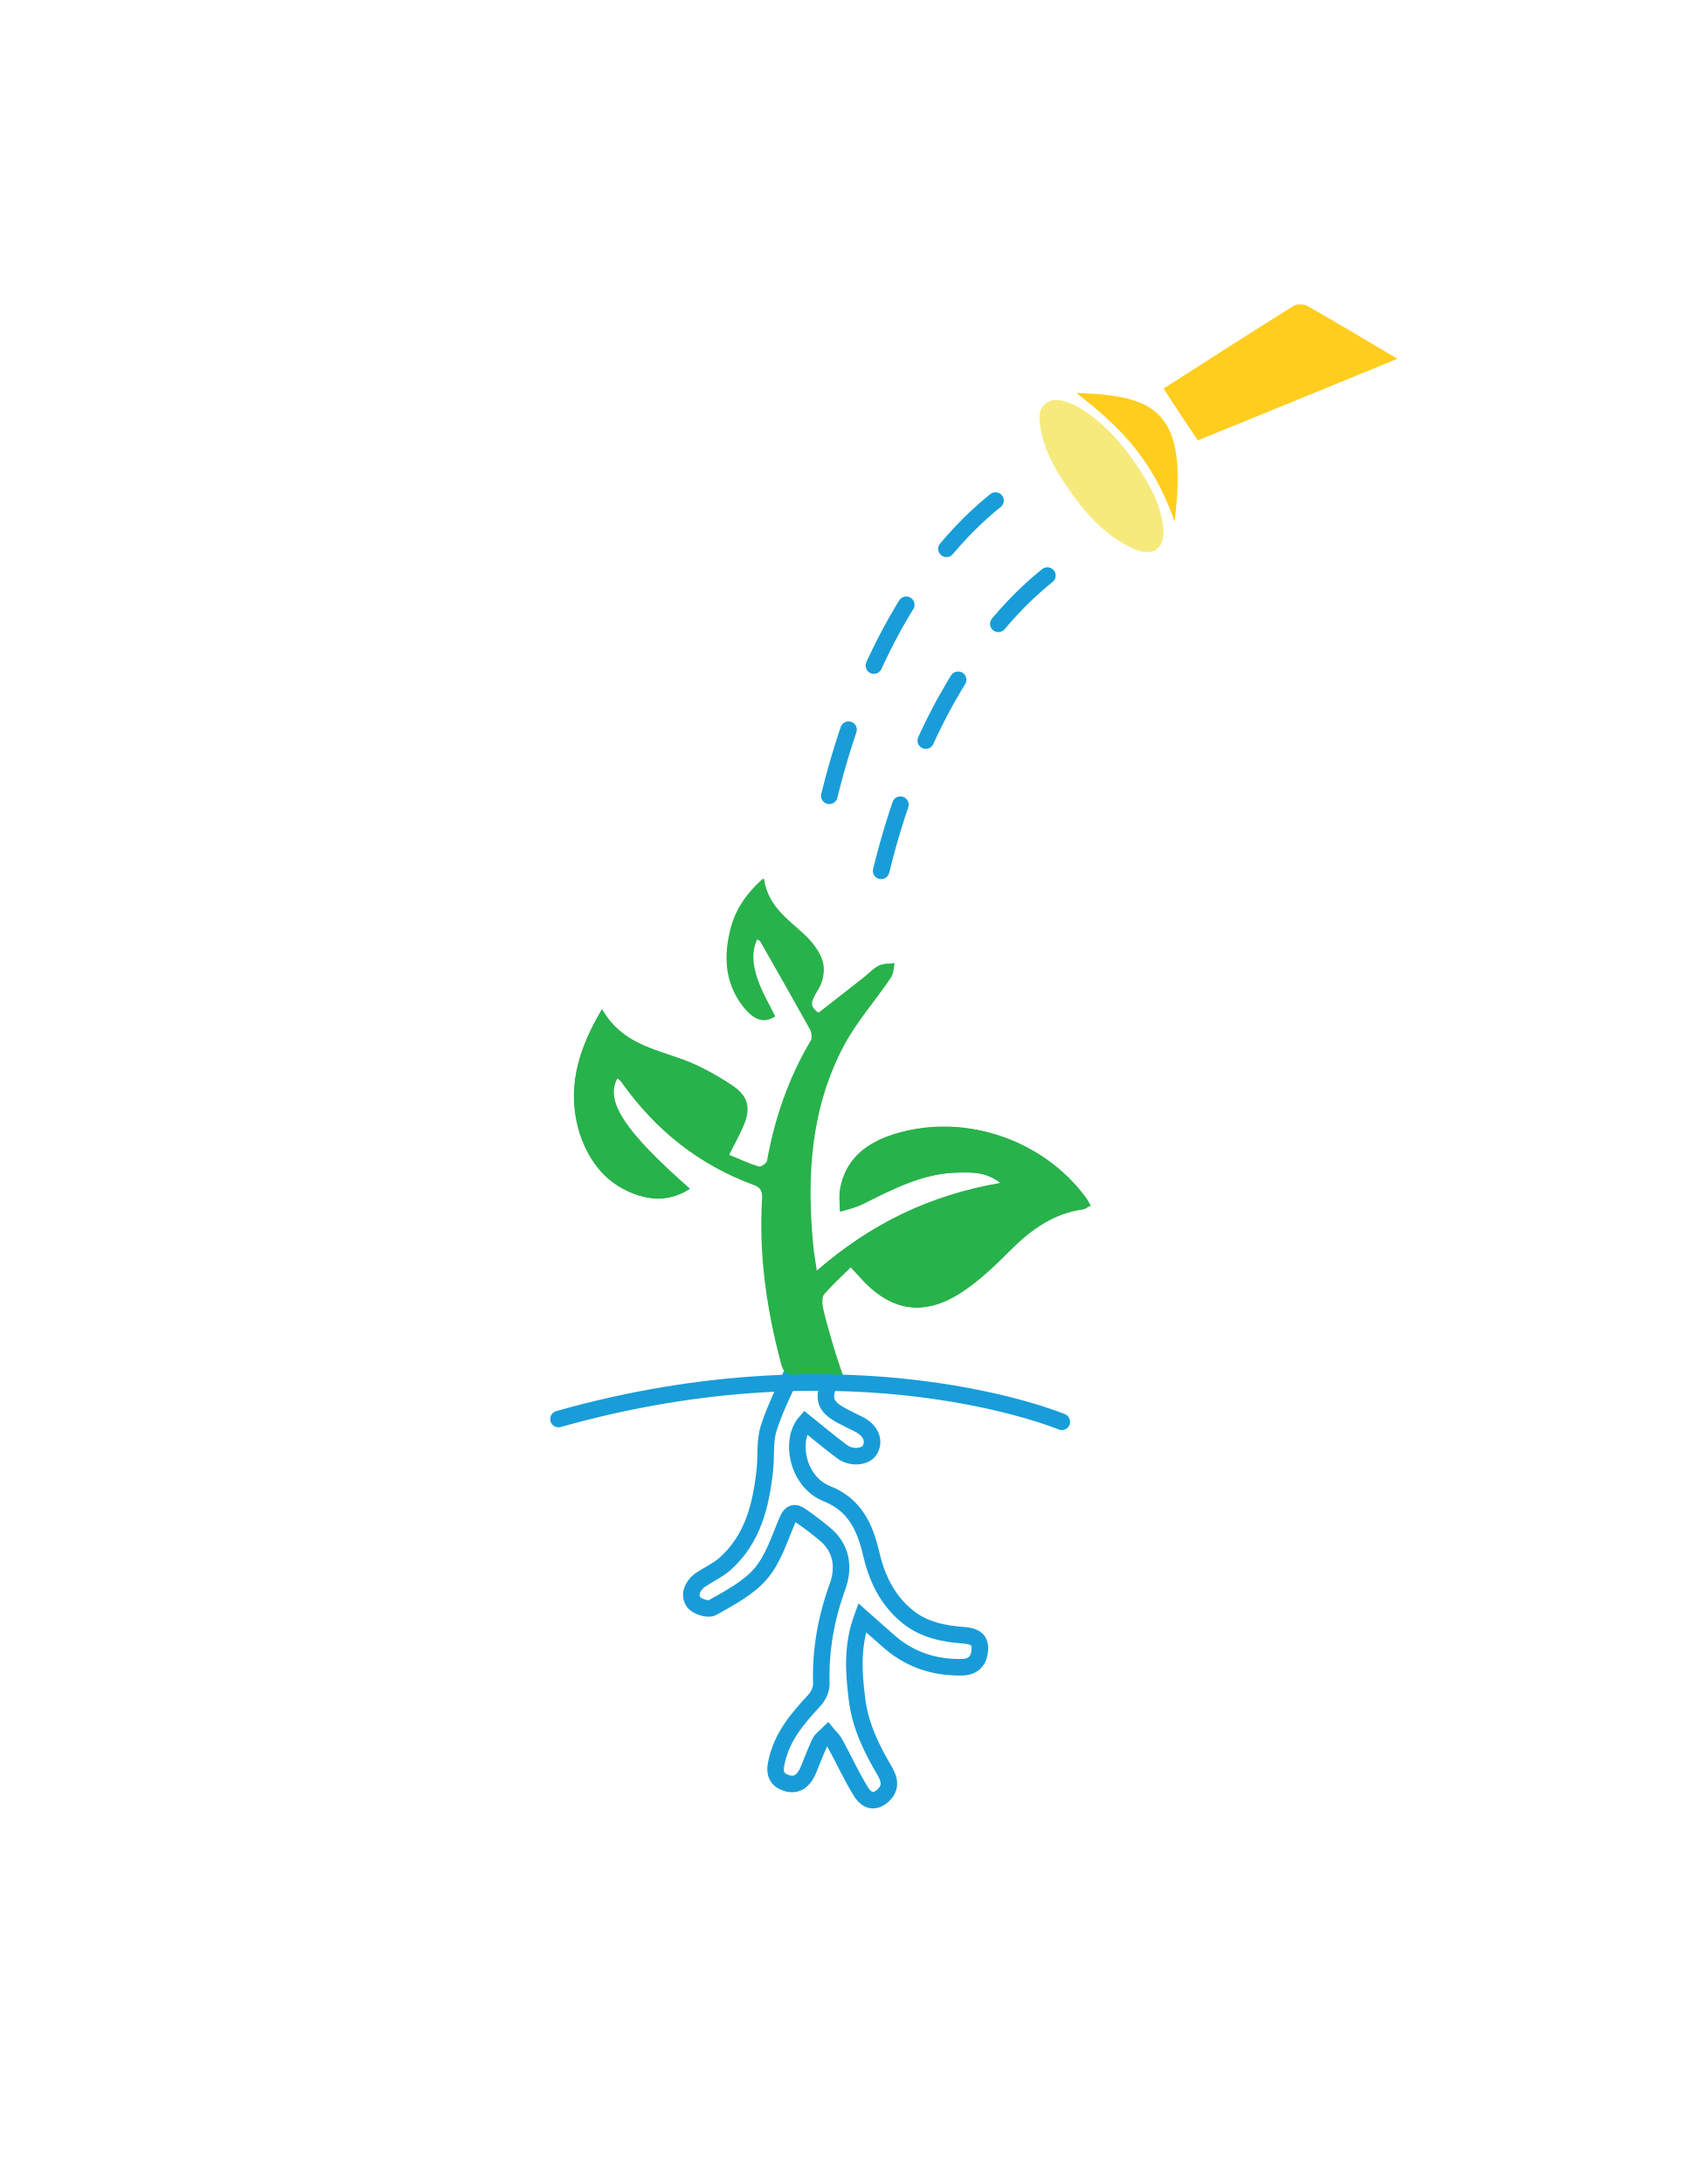
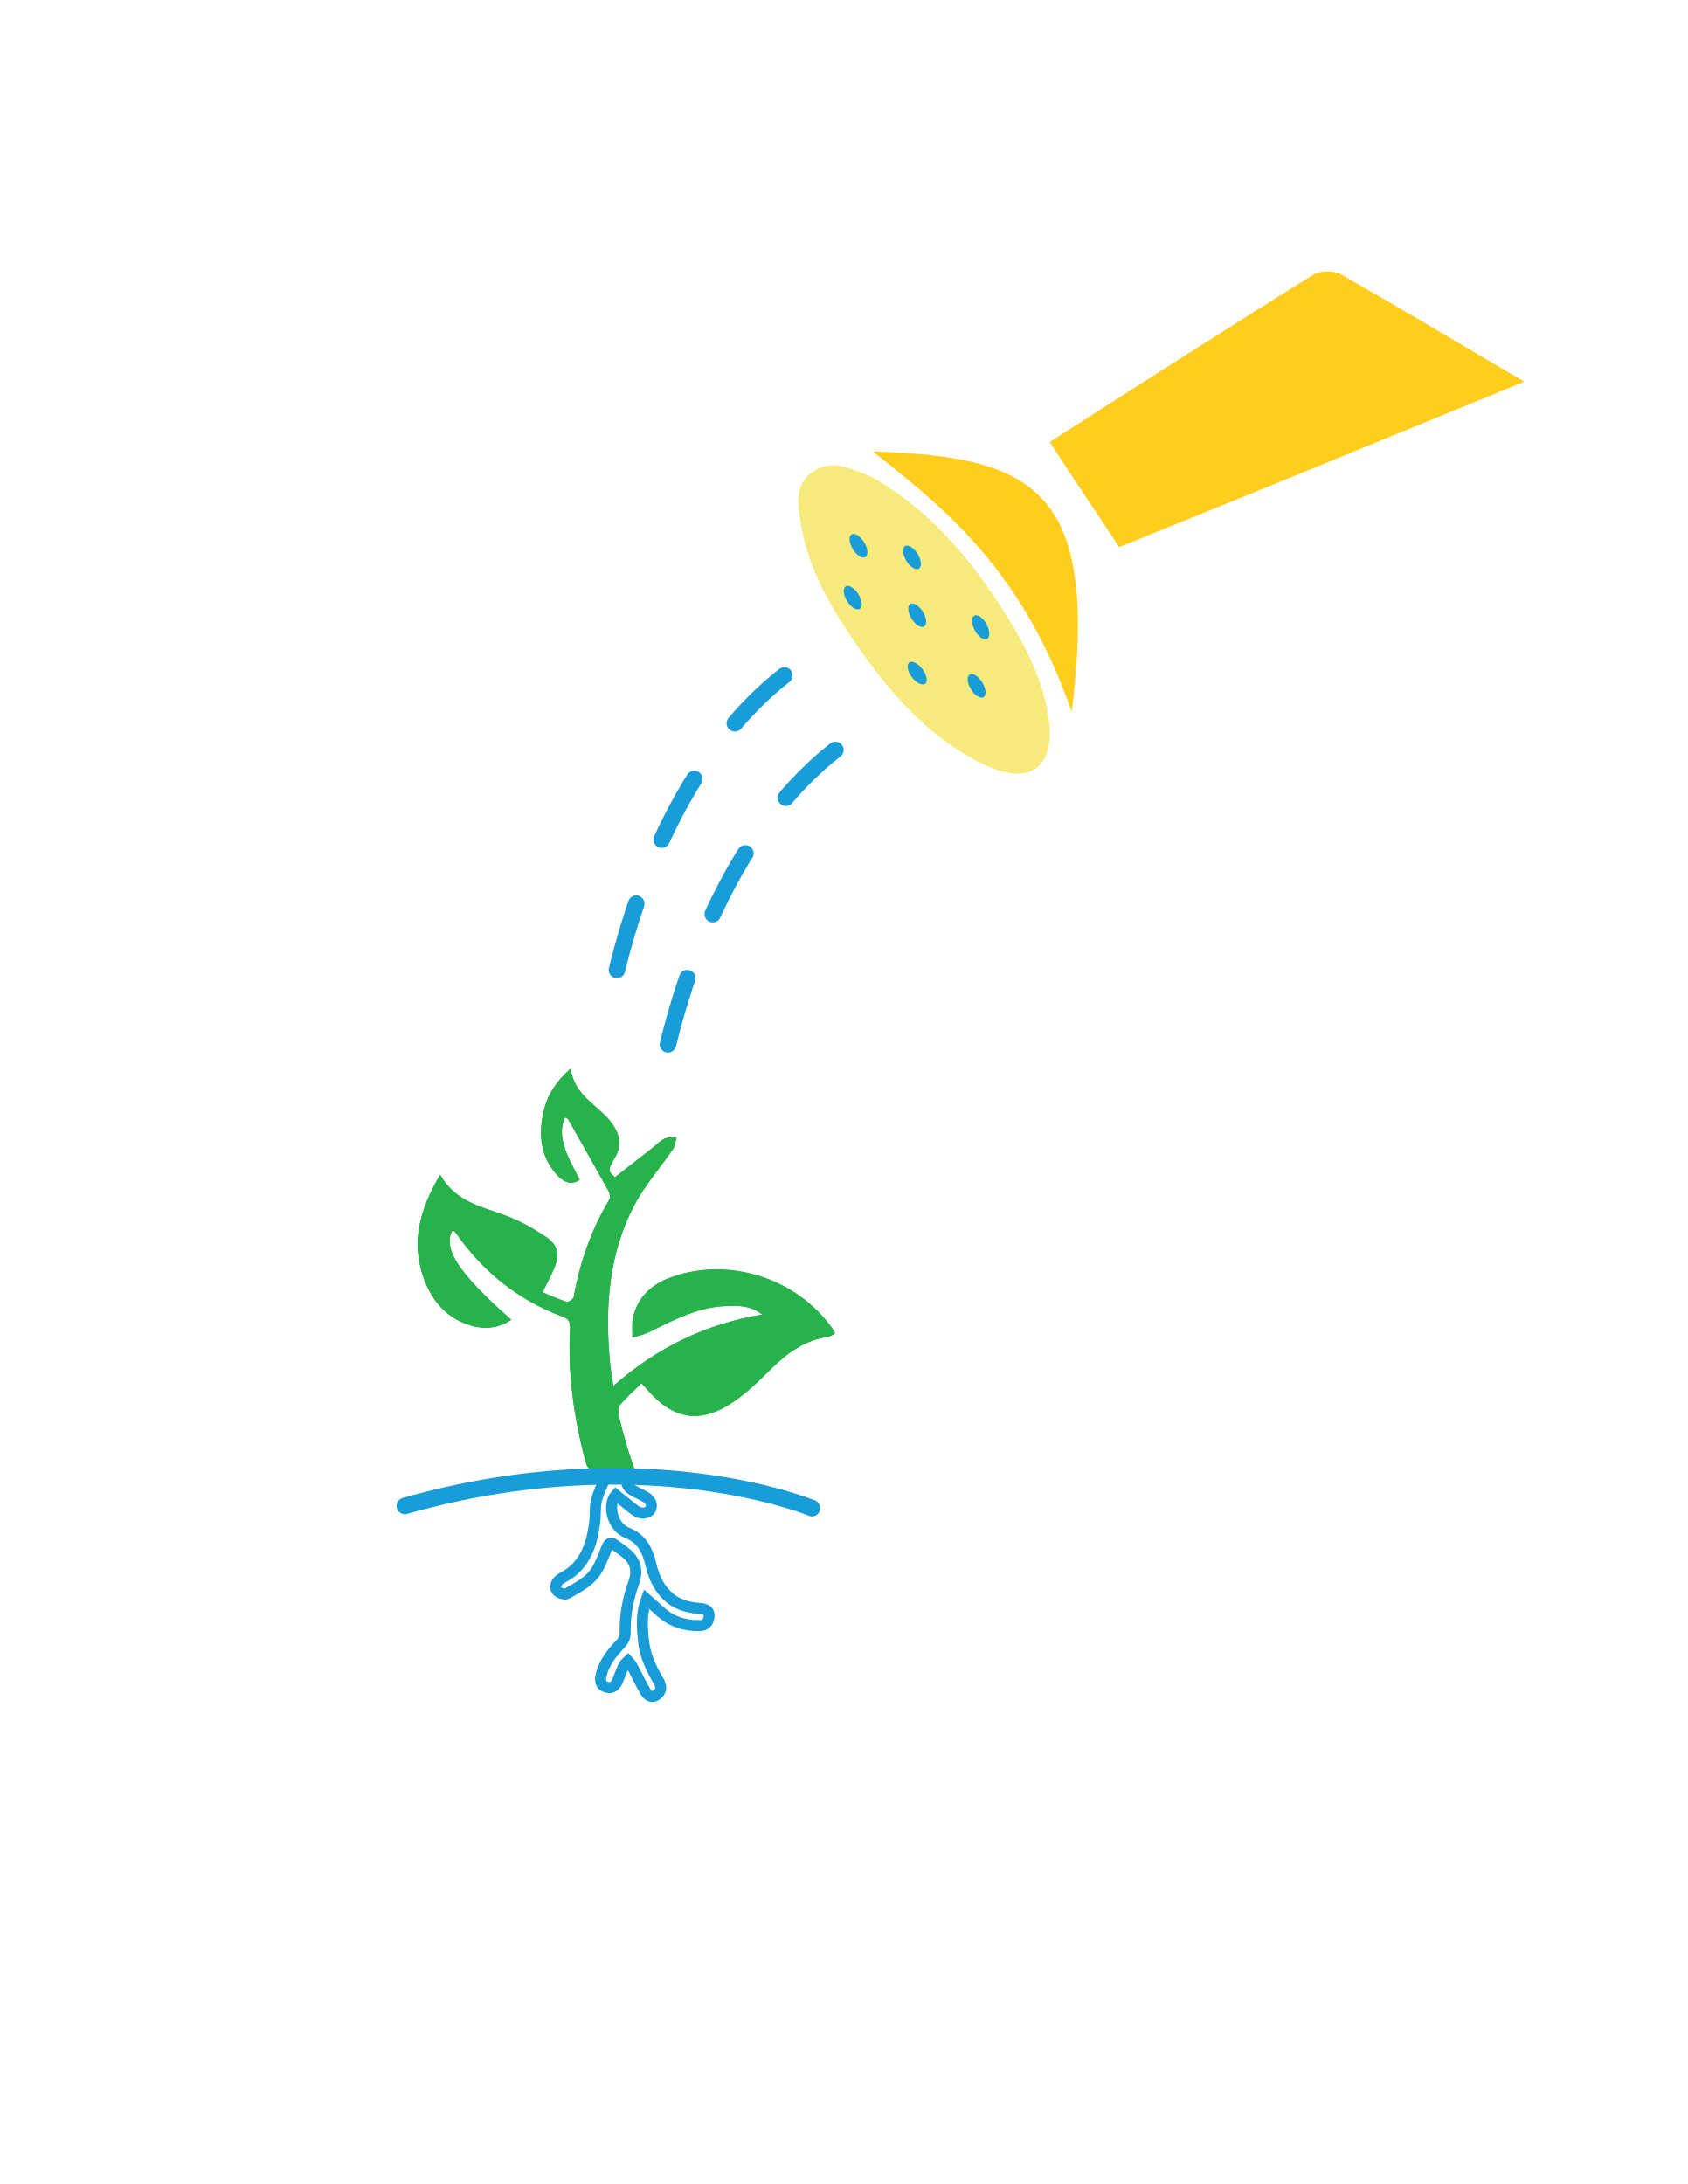
- <svg xmlns="http://www.w3.org/2000/svg" version="1.1" id="Layer_1" x="0px" y="0px" viewBox="0 0 612 792" enable-background="new 0 0 612 792" xml:space="preserve">
-   <g>
-     <path fill="none" stroke="#189CD8" stroke-width="6" stroke-linecap="round" stroke-miterlimit="10" d="M300.7,501.3   c-3.9,9.2,1.9,10.7,10.7,15.2c4.2,2.1,5.9,5.8,4.1,9.1c-1.4,2.8-6.8,3.4-10.2,0.8c-4.6-3.4-8.8-7-13.3-10.6   c-5.6,6.4-3.1,21.5,7.9,25.9c9.9,3.9,13.7,12,15.9,21.4c2.1,9.1,5.8,17,13.1,23c5.9,4.9,13.2,6.4,20.6,6.9c3.6,0.3,6,1.4,5.8,5.1   c-0.2,3.9-2.2,6.5-6.6,6.5c-10.5,0.2-19.6-3.1-27.2-10.1c-2.8-2.4-5.5-4.9-8.9-7.9c-3.7,10.2-3.1,19.7-1.9,29.2   c1.1,9.9,5.4,18.5,10.3,26.8c2.1,3.8,1.7,6.6-1.5,9.1c-3.4,2.5-6,0.3-7.4-2.1c-3.5-5.7-6.2-11.7-9.4-17.5c-0.6-1.2-1.7-2.1-2.6-3.2   c-1,1-2.3,1.8-2.9,3.1c-1.5,3.3-2.8,6.7-4.2,10.1c-1.5,3.5-4,5.7-7.8,4.5c-3.3-1-4.6-3.3-3.7-7.3c1.9-9.4,7.6-16,13.8-22.7   c1.5-1.6,2.7-4.3,2.5-6.4c-0.3-11.8,1.7-23.3,5.8-34.6c2.6-7.1,1.7-14.1-4.5-19.3c-2.9-2.4-5.9-4.7-9-6.8c-1.9-1.3-3.4-1-4.5,1.6   c-2.9,6.6-5.1,14.1-9.7,19.5c-4.5,5.3-11.4,8.9-17.6,12.4c-1.5,0.9-5.5-0.4-6.7-1.9c-1.9-2.5-0.7-5.8,2-7.9c3-2.1,6.4-3.6,9.1-5.9   c10.2-9,13.2-21.2,14.6-34c0.6-5.1-0.1-10.5,1.4-15.3c2.5-7.9,6.4-15.2,9.7-22.7c1.2-2.9,2.3-5.6,3.6-8.6c-1.1-0.3-1.5-0.6-1.6-0.5   " />
-   </g>
-   <g id="Mv3MGU.tif_1_">
+ <svg xmlns="http://www.w3.org/2000/svg" version="1.1" id="Layer_1" x="0px" y="0px" viewBox="1905.8 0 612 792" enable-background="new 1905.8 0 612 792" xml:space="preserve">
+   <path fill="#FFCD1E" d="M2311.6,198.4c-8.9-13.4-16.8-25.2-25.2-38.1c32.3-20.7,63.9-41,95.8-60.8c2.3-1.4,7-1.4,9.5-0.2  c22.5,12.8,44.7,26.1,66.8,39.1C2411.5,157.7,2362.1,178,2311.6,198.4z" />
+   <path fill="#FFCD1E" d="M2222.2,163.7c58.3,1.9,82.3,13.2,72.2,94.5C2277.5,209.6,2252,186.9,2222.2,163.7z" />
+   <g id="Sti8BZ_4_">
    <g>
-       <path fill="#28B24B" d="M218.3,366c-9.2,15.3-13,29.9-7.7,45.6c3.2,9.4,8.9,17,18.3,20.9c7.1,3,14.3,3.2,21.3-1.4    c-23.6-20.7-30.8-31.7-26.4-39.9c0.3,0.1,0.7,0.1,0.9,0.3c0.5,0.4,0.9,0.9,1.2,1.4c12.1,17.1,27.8,29.6,47.5,36.8    c2.9,1,3.3,2.7,3.2,5.4c-1.1,20.2,1.7,40,6.9,59.5c0.3,1.2,1.1,3.1,2,3.4c6.9,2.2,14.1,4.1,22.1,6.4c-2.1-6.2-3.8-10.9-5.2-15.5    c-1.4-4.9-2.9-9.8-4-14.7c-0.3-1.5-0.4-3.8,0.4-4.8c3-3.5,6.3-6.5,9.8-9.9c1.4,1.6,2.4,2.7,3.4,3.7c10.5,11.9,22.1,14.5,35.7,6.1    c6.9-4.3,13-10.2,18.8-16c7.4-7.4,15.5-13.2,26.1-14.7c0.9-0.1,1.8-0.9,2.9-1.4c-0.6-1-0.9-1.7-1.3-2.3    c-16-22.4-46.5-32-72.2-22.7c-8.7,3.2-15.1,8.9-17,18.4c-0.6,2.9-0.1,5.9-0.2,8.8c2.5-0.8,5.3-1.4,7.8-2.6    c11.1-5.5,22.1-11.4,35-11.6c4.9-0.1,10-0.4,15.4,3.8c-25.7,4.4-47.3,15-66.8,32c-0.6-4.4-1.2-7.3-1.4-10.3    c-2.3-24.8-0.7-49.1,11.2-71.5c4.7-8.8,11.4-16.3,17-24.6c1-1.4,1-3.5,1.4-5.3c-1.8,0.3-4,0.1-5.5,0.9c-2.2,1.1-4,3.2-6,4.7    c-5.3,4.1-10.5,8.3-16,12.5c-3.4-2.7-3.2-3.6,0.1-9.1c1.4-2.4,2.1-6.1,1.5-8.9c-0.7-3.3-2.9-6.4-5.2-8.9    c-6.1-6.4-14.7-10.8-16.3-21.9c-6.7,5.9-10.5,12-12.1,19.3c-2.3,10.2-1.5,20,5.8,28.3c2.7,3,5.9,5.2,10.4,2.4    c-2.3-4.7-4.9-9-6.4-13.6c-1.6-4.6-2.4-9.6-0.1-14.5c0.8,0.5,1.2,0.5,1.3,0.8c6.1,10.7,12.2,21.4,18.2,32.2c0.6,1,0.8,2.9,0.2,3.8    c-8.2,13.5-13.2,28.2-15.9,43.7c-0.2,0.9-2.2,2.3-3.1,2.1c-3.6-1.1-7-2.7-10.9-4.3c1.9-3.9,3.7-7,5.1-10.3c2.9-6.6,1.9-11-4-14.9    c-5.5-3.7-11.4-6.9-17.6-9.3C236.8,380.3,225.2,378.2,218.3,366z" />
-       <path fill="#28B24B" d="M218.3,366c6.9,12.2,18.6,14.3,29.3,18.3c6.2,2.2,12.1,5.6,17.6,9.3c6,4,6.8,8.3,4,14.9    c-1.4,3.4-3.2,6.5-5.1,10.3c3.9,1.5,7.2,3.2,10.9,4.3c0.8,0.2,2.9-1.2,3.1-2.1c2.8-15.5,7.8-30.1,15.9-43.7    c0.5-0.9,0.3-2.8-0.2-3.8c-6-10.8-12.1-21.5-18.2-32.2c-0.1-0.2-0.5-0.3-1.3-0.8c-2.3,4.9-1.5,9.9,0.1,14.5    c1.6,4.6,4.2,8.9,6.4,13.6c-4.4,2.8-7.8,0.5-10.4-2.4c-7.2-8.3-8.2-18.1-5.8-28.3c1.6-7.2,5.4-13.4,12.1-19.3    c1.6,11.1,10.2,15.5,16.3,21.9c2.3,2.4,4.5,5.7,5.2,8.9c0.6,2.8,0,6.4-1.5,8.9c-3.3,5.5-3.5,6.3-0.1,9.1c5.5-4.3,10.8-8.4,16-12.5    c2-1.5,3.8-3.6,6-4.7c1.5-0.8,3.7-0.6,5.5-0.9c-0.5,1.7-0.5,3.9-1.4,5.3c-5.6,8.3-12.3,15.9-17,24.6    c-11.9,22.4-13.6,46.7-11.2,71.5c0.3,3,0.8,5.9,1.4,10.3c19.6-17.1,41.1-27.6,66.8-32c-5.4-4.2-10.5-3.8-15.4-3.8    c-12.9,0.2-23.9,6.1-35,11.6c-2.4,1.2-5.2,1.7-7.8,2.5c0-3-0.4-6,0.2-8.8c1.9-9.5,8.4-15.2,17-18.4c25.8-9.4,56.2,0.3,72.2,22.7    c0.4,0.6,0.7,1.3,1.3,2.3c-1.1,0.6-1.9,1.3-2.9,1.4c-10.6,1.5-18.7,7.2-26.1,14.7c-5.8,5.8-11.8,11.7-18.8,16    c-13.6,8.3-25.2,5.8-35.7-6.1c-0.9-1-1.9-2-3.4-3.7c-3.5,3.4-6.8,6.4-9.8,9.9c-0.9,1-0.8,3.3-0.4,4.8c1.1,4.9,2.5,9.9,4,14.7    c1.4,4.7,3.1,9.3,5.2,15.5c-8.1-2.2-15.2-4.2-22.1-6.4c-0.9-0.3-1.7-2.1-2-3.4c-5.2-19.5-8.1-39.3-6.9-59.5    c0.2-2.8-0.3-4.4-3.2-5.4c-19.7-7.3-35.4-19.8-47.5-36.8c-0.4-0.5-0.8-1-1.2-1.4c-0.2-0.2-0.6-0.2-0.9-0.3    c-4.4,8.1,2.9,19.1,26.4,39.9c-7,4.6-14.2,4.4-21.3,1.4c-9.4-3.9-15.1-11.6-18.3-20.9C205.3,395.9,209.1,381.4,218.3,366z" />
+       <path fill="#F6EA7C" d="M2221.6,172.8c20.3,11.2,36.4,29.8,49.6,51.1c7,11.4,13,23.4,14.9,37c2.3,17-6.6,24-22.1,17    c-22.5-10.3-37.6-29-51.1-49.2c-7.9-12-14.5-24.8-16.8-39.1c-1-6.4-2.3-13.7,4.1-18.4C2206.7,166.6,2213.1,169.3,2221.6,172.8z" />
    </g>
  </g>
-   <path fill="none" stroke="#189CD8" stroke-width="2" stroke-linecap="round" stroke-miterlimit="10" stroke-dasharray="2,12" d="  M327.8,284.4" />
-   <path fill="none" stroke="#189CD8" stroke-width="2" stroke-linecap="round" stroke-miterlimit="10" stroke-dasharray="2,12" d="  M303.4,312.2" />
-   <path fill="none" stroke="#189DD8" stroke-width="6" stroke-linecap="round" stroke-linejoin="round" stroke-miterlimit="10" stroke-dasharray="25,25" d="  M300.7,288.6c22.8-92.6,72.7-115.3,72.7-115.3" />
-   <path fill="none" stroke="#189DD8" stroke-width="2" stroke-linecap="round" stroke-linejoin="round" stroke-miterlimit="10" stroke-dasharray="7,7" d="  M325.8,319.7" />
-   <path fill="none" stroke="#189DD8" stroke-width="6" stroke-linecap="round" stroke-linejoin="round" stroke-miterlimit="10" stroke-dasharray="25,25" d="  M319.5,315.8c22.8-92.6,72.7-115.3,72.7-115.3" />
  <g>
+     <path fill="none" stroke="#189CD8" stroke-width="4" stroke-linecap="round" stroke-miterlimit="10" d="M2133.7,534.5   c-2.1,4.9,1,5.7,5.7,8.1c2.2,1.1,3.2,3.1,2.2,4.8c-0.8,1.5-3.6,1.8-5.4,0.4c-2.5-1.8-4.7-3.8-7.1-5.7c-3,3.4-1.6,11.5,4.2,13.8   c5.3,2.1,7.3,6.4,8.5,11.4c1.1,4.8,3.1,9.1,7,12.3c3.2,2.6,7,3.4,11,3.7c1.9,0.2,3.2,0.8,3.1,2.7c-0.1,2.1-1.2,3.5-3.5,3.5   c-5.6,0.1-10.5-1.6-14.5-5.4c-1.5-1.3-2.9-2.6-4.7-4.2c-2,5.4-1.6,10.5-1,15.6c0.6,5.3,2.9,9.9,5.5,14.3c1.1,2,0.9,3.5-0.8,4.8   c-1.8,1.4-3.2,0.2-4-1.1c-1.9-3.1-3.3-6.3-5-9.4c-0.3-0.7-0.9-1.1-1.4-1.7c-0.5,0.5-1.3,1-1.5,1.6c-0.8,1.7-1.5,3.6-2.2,5.4   c-0.8,1.9-2.1,3.1-4.1,2.4c-1.7-0.5-2.5-1.7-2-3.9c1-5,4.1-8.6,7.4-12.1c0.8-0.9,1.4-2.3,1.4-3.4c-0.2-6.3,0.9-12.4,3.1-18.5   c1.4-3.8,0.9-7.5-2.4-10.3c-1.5-1.3-3.2-2.5-4.8-3.6c-1-0.7-1.8-0.5-2.4,0.9c-1.5,3.5-2.7,7.5-5.2,10.4c-2.4,2.8-6.1,4.7-9.4,6.6   c-0.8,0.5-2.9-0.2-3.6-1c-1-1.4-0.4-3.1,1.1-4.2c1.6-1.1,3.4-1.9,4.8-3.2c5.4-4.8,7-11.3,7.8-18.1c0.3-2.7-0.1-5.6,0.8-8.2   c1.4-4.2,3.4-8.1,5.2-12.1c0.7-1.5,1.3-3,1.9-4.6c-0.6-0.2-0.8-0.3-0.9-0.3" />
+   </g>
+   <g id="Mv3MGU.tif_4_">
    <g>
-       <path fill="#FFCD1E" d="M434.3,159.7c-4.4-6.6-8.3-12.4-12.4-18.8c15.9-10.2,31.5-20.2,47.2-30c1.1-0.7,3.5-0.7,4.7-0.1    c11.1,6.3,22,12.9,32.9,19.3C483.6,139.6,459.2,149.6,434.3,159.7z" />
-       <path fill="#FFCD1E" d="M390.3,142.5c28.8,0.9,40.6,6.5,35.6,46.6C417.5,165.2,404.9,154,390.3,142.5z" />
-     </g>
-     <g id="Sti8BZ_1_">
-       <g>
-         <path fill="#F6EA7C" d="M389.9,147c10,5.5,18,14.7,24.5,25.2c3.5,5.6,6.4,11.5,7.3,18.3c1.1,8.4-3.3,11.8-10.9,8.4     c-11.1-5.1-18.6-14.3-25.2-24.3c-3.9-5.9-7.1-12.2-8.3-19.3c-0.5-3.2-1.1-6.7,2-9.1C382.6,144,385.8,145.3,389.9,147z" />
-       </g>
+       <path fill="#28B24B" d="M2065.4,426c-7.4,12.4-10.5,24.2-6.2,36.9c2.6,7.6,7.2,13.8,14.8,16.9c5.8,2.4,11.5,2.6,17.2-1.2    c-19.1-16.7-24.9-25.7-21.4-32.3c0.2,0.1,0.6,0.1,0.7,0.2c0.4,0.3,0.7,0.7,1,1.2c9.8,13.9,22.5,23.9,38.4,29.8    c2.3,0.8,2.6,2.1,2.6,4.4c-0.9,16.3,1.4,32.3,5.6,48.1c0.2,1,0.9,2.5,1.6,2.7c5.6,1.8,11.4,3.3,17.9,5.2c-1.7-5-3.1-8.8-4.2-12.5    c-1.2-4-2.3-7.9-3.2-11.9c-0.2-1.2-0.3-3.1,0.3-3.9c2.4-2.8,5.1-5.3,7.9-8c1.2,1.3,2,2.1,2.7,3c8.5,9.7,17.9,11.7,28.9,4.9    c5.6-3.5,10.5-8.2,15.2-12.9c6-6,12.5-10.6,21.1-11.9c0.7-0.1,1.5-0.7,2.3-1.2c-0.5-0.8-0.7-1.4-1.1-1.9    c-12.9-18.1-37.6-25.9-58.4-18.4c-7,2.6-12.2,7.2-13.8,14.8c-0.5,2.3-0.1,4.8-0.2,7.1c2.1-0.7,4.3-1.2,6.3-2.1    c9-4.5,17.9-9.2,28.3-9.4c4-0.1,8.1-0.3,12.5,3.1c-20.8,3.5-38.3,12.1-54,25.9c-0.5-3.5-1-5.9-1.2-8.3c-1.9-20-0.6-39.7,9.1-57.8    c3.8-7.1,9.2-13.2,13.8-19.9c0.8-1.2,0.8-2.8,1.2-4.3c-1.5,0.2-3.2,0.1-4.5,0.7c-1.8,0.9-3.2,2.6-4.9,3.8    c-4.3,3.3-8.5,6.7-12.9,10.1c-2.7-2.1-2.6-2.9,0.1-7.3c1.2-2,1.7-4.9,1.2-7.2c-0.6-2.6-2.3-5.2-4.2-7.2    c-4.9-5.2-11.9-8.7-13.2-17.7c-5.4,4.8-8.5,9.7-9.8,15.6c-1.9,8.2-1.2,16.2,4.7,22.8c2.1,2.4,4.8,4.2,8.4,2c-1.9-3.8-4-7.3-5.2-11    c-1.3-3.7-2-7.8-0.1-11.7c0.7,0.4,1,0.4,1.1,0.7c4.9,8.7,9.9,17.3,14.7,26.1c0.5,0.8,0.7,2.3,0.2,3.1    c-6.6,10.9-10.6,22.8-12.9,35.3c-0.2,0.7-1.8,1.9-2.5,1.7c-2.9-0.9-5.7-2.1-8.8-3.5c1.6-3.1,3-5.7,4.1-8.3c2.3-5.4,1.6-8.9-3.2-12    c-4.5-3-9.2-5.6-14.3-7.5C2080.3,437.6,2071,435.9,2065.4,426z" />
+       <path fill="#28B24B" d="M2065.4,426c5.6,9.9,15,11.5,23.7,14.8c5,1.8,9.8,4.5,14.3,7.5c4.9,3.2,5.5,6.7,3.2,12    c-1.2,2.7-2.6,5.3-4.1,8.3c3.1,1.2,5.9,2.6,8.8,3.5c0.7,0.2,2.3-1,2.5-1.7c2.2-12.5,6.3-24.3,12.9-35.3c0.4-0.7,0.2-2.2-0.2-3.1    c-4.9-8.7-9.8-17.4-14.7-26.1c-0.1-0.2-0.4-0.2-1.1-0.7c-1.9,4-1.2,8,0.1,11.7c1.3,3.7,3.4,7.2,5.2,11c-3.5,2.2-6.3,0.4-8.4-2    c-5.9-6.7-6.6-14.6-4.7-22.8c1.3-5.9,4.4-10.8,9.8-15.6c1.3,9,8.2,12.5,13.2,17.7c1.9,2,3.6,4.6,4.2,7.2c0.5,2.2,0,5.2-1.2,7.2    c-2.6,4.5-2.8,5.1-0.1,7.3c4.5-3.5,8.7-6.8,12.9-10.1c1.6-1.2,3.1-2.9,4.9-3.8c1.2-0.7,3-0.5,4.5-0.7c-0.4,1.4-0.4,3.1-1.2,4.3    c-4.5,6.7-10,12.9-13.8,19.9c-9.7,18.1-11,37.8-9.1,57.8c0.2,2.4,0.7,4.8,1.2,8.3c15.8-13.9,33.2-22.4,54-25.9    c-4.4-3.4-8.5-3.1-12.5-3.1c-10.4,0.2-19.3,4.9-28.3,9.4c-2,1-4.2,1.4-6.3,2.1c0-2.4-0.3-4.9,0.2-7.1c1.6-7.7,6.8-12.3,13.8-14.8    c20.9-7.6,45.4,0.2,58.4,18.4c0.3,0.5,0.6,1.1,1.1,1.9c-0.9,0.5-1.6,1.1-2.3,1.2c-8.6,1.2-15.1,5.9-21.1,11.9    c-4.7,4.7-9.6,9.5-15.2,12.9c-11,6.7-20.4,4.7-28.9-4.9c-0.7-0.8-1.6-1.6-2.7-3c-2.8,2.7-5.5,5.2-7.9,8c-0.7,0.8-0.7,2.6-0.3,3.9    c0.9,4,2.1,8,3.2,11.9c1.2,3.8,2.5,7.5,4.2,12.5c-6.5-1.8-12.3-3.4-17.9-5.2c-0.7-0.2-1.4-1.7-1.6-2.7    c-4.2-15.8-6.5-31.8-5.6-48.1c0.2-2.2-0.2-3.5-2.6-4.4c-15.9-5.9-28.6-16-38.4-29.8c-0.3-0.4-0.7-0.8-1-1.2    c-0.2-0.2-0.5-0.2-0.7-0.2c-3.5,6.5,2.3,15.4,21.4,32.3c-5.7,3.7-11.5,3.5-17.2,1.2c-7.6-3.1-12.2-9.4-14.8-16.9    C2054.9,450.2,2058,438.5,2065.4,426z" />
    </g>
  </g>
-   <path fill="none" stroke="#189DD8" stroke-width="6" stroke-linecap="round" stroke-linejoin="round" stroke-miterlimit="10" d="  M202.5,514.6c107.6-30.4,182.5,1,182.5,1" />
+   <path fill="none" stroke="#189CD8" stroke-width="2" stroke-linecap="round" stroke-miterlimit="10" stroke-dasharray="2,12" d="  M2163.6,353.9" />
+   <path fill="none" stroke="#189CD8" stroke-width="2" stroke-linecap="round" stroke-miterlimit="10" stroke-dasharray="2,12" d="  M2139.5,381.3" />
+   <path fill="none" stroke="#189DD8" stroke-width="6" stroke-linecap="round" stroke-linejoin="round" stroke-miterlimit="10" stroke-dasharray="25,25" d="  M2129.5,351.7c22.6-91.6,71.9-114,71.9-114" />
+   <path fill="none" stroke="#189DD8" stroke-width="2" stroke-linecap="round" stroke-linejoin="round" stroke-miterlimit="10" stroke-dasharray="7,7" d="  M2161.6,388.8" />
+   <path fill="none" stroke="#189DD8" stroke-width="6" stroke-linecap="round" stroke-linejoin="round" stroke-miterlimit="10" stroke-dasharray="25,25" d="  M2148,378.7c22.6-91.6,71.9-114,71.9-114" />
+   <path fill="none" stroke="#189DD8" stroke-width="6" stroke-linecap="round" stroke-linejoin="round" stroke-miterlimit="10" d="  M2052.6,546.1c87-24.6,147.6,0.8,147.6,0.8" />
+   <g>
+     <ellipse transform="matrix(0.8504 -0.5262 0.5262 0.8504 207.31 1226.328)" fill="#189DD8" cx="2259.8" cy="248.7" rx="2.4" ry="4.8" />
+     <ellipse transform="matrix(0.8504 -0.5262 0.5262 0.8504 217.5277 1211.172)" fill="#189DD8" cx="2238.3" cy="223.1" rx="2.4" ry="4.8" />
+     <ellipse transform="matrix(0.8504 -0.5262 0.5262 0.8504 227.6154 1196.198)" fill="#189DD8" cx="2217" cy="197.9" rx="2.4" ry="4.8" />
+     <ellipse transform="matrix(0.8504 -0.5262 0.5262 0.8504 217.4147 1197.927)" fill="#189DD8" cx="2214.9" cy="216.7" rx="2.4" ry="4.8" />
+     <ellipse transform="matrix(0.8504 -0.5262 0.5262 0.8504 228.2964 1207.058)" fill="#189DD8" cx="2236.4" cy="202.1" rx="2.4" ry="4.8" />
+     <ellipse transform="matrix(0.874 -0.4859 0.4859 0.874 174.4221 1127.541)" fill="#189DD8" cx="2261.4" cy="227.4" rx="2.4" ry="4.8" />
+     <ellipse transform="matrix(0.7969 -0.6042 0.6042 0.7969 307.1134 1401.889)" fill="#189DD8" cx="2238.3" cy="244.2" rx="2.4" ry="4.8" />
+   </g>
</svg>
